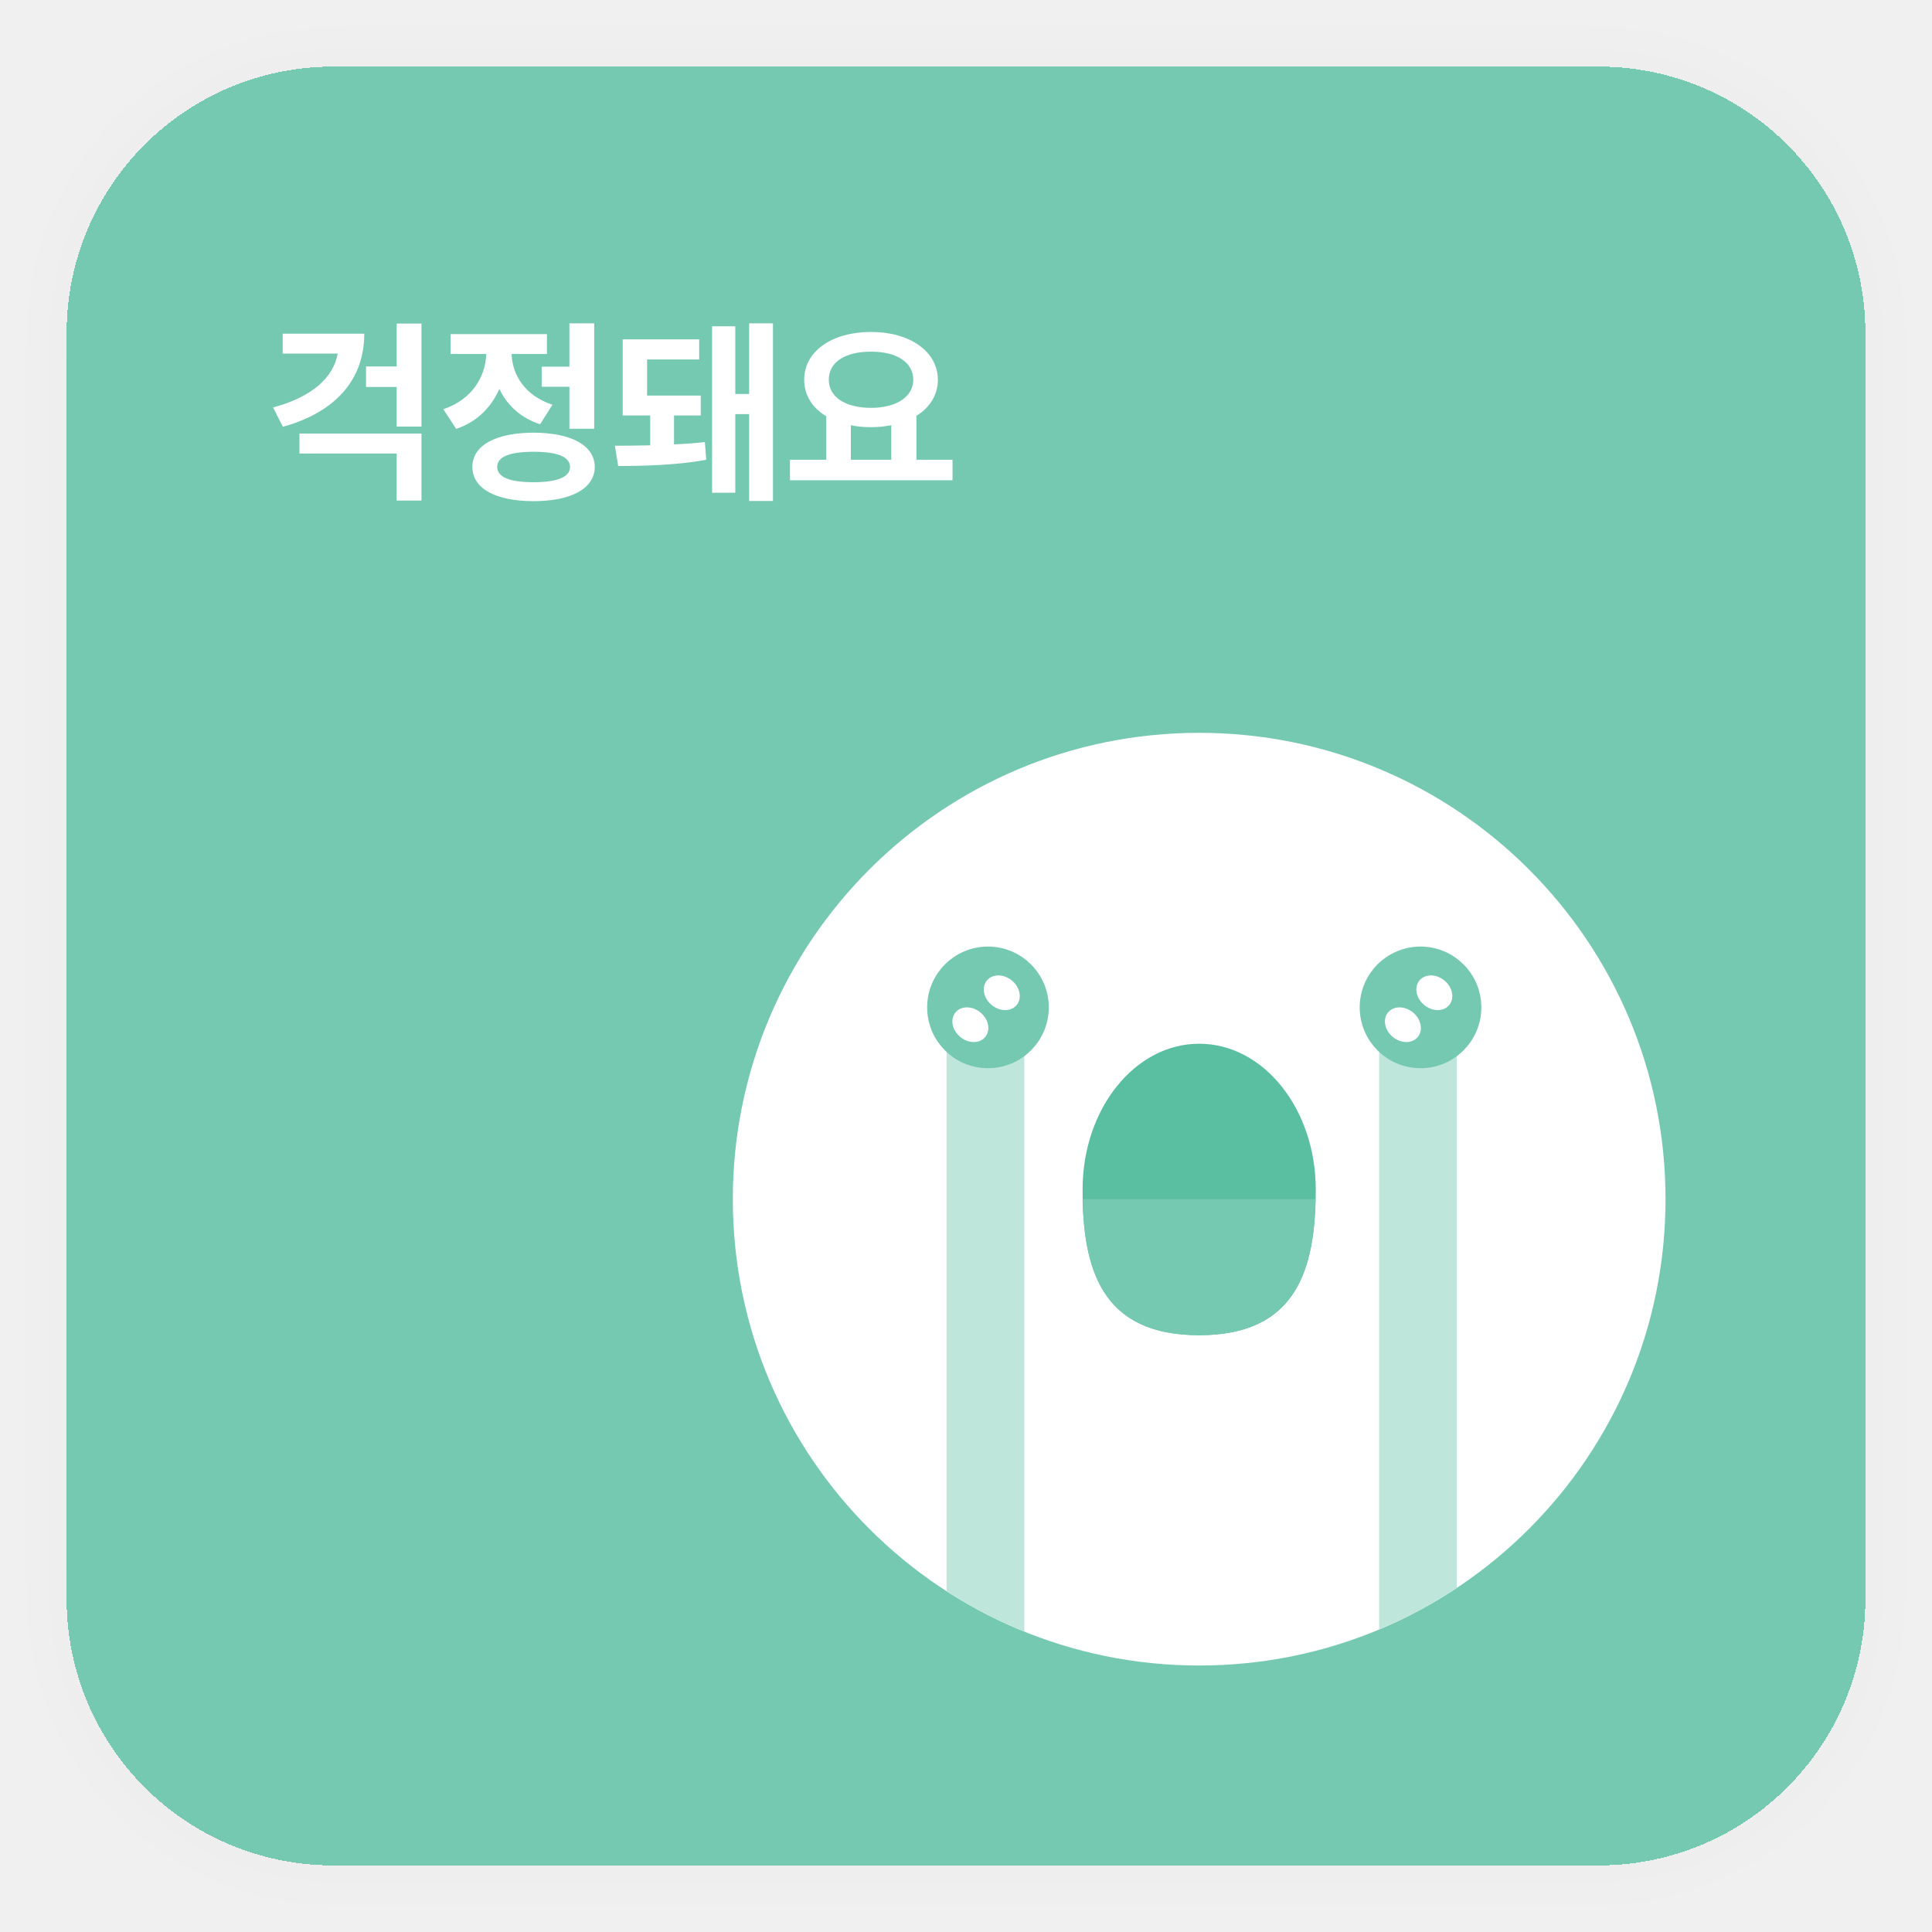
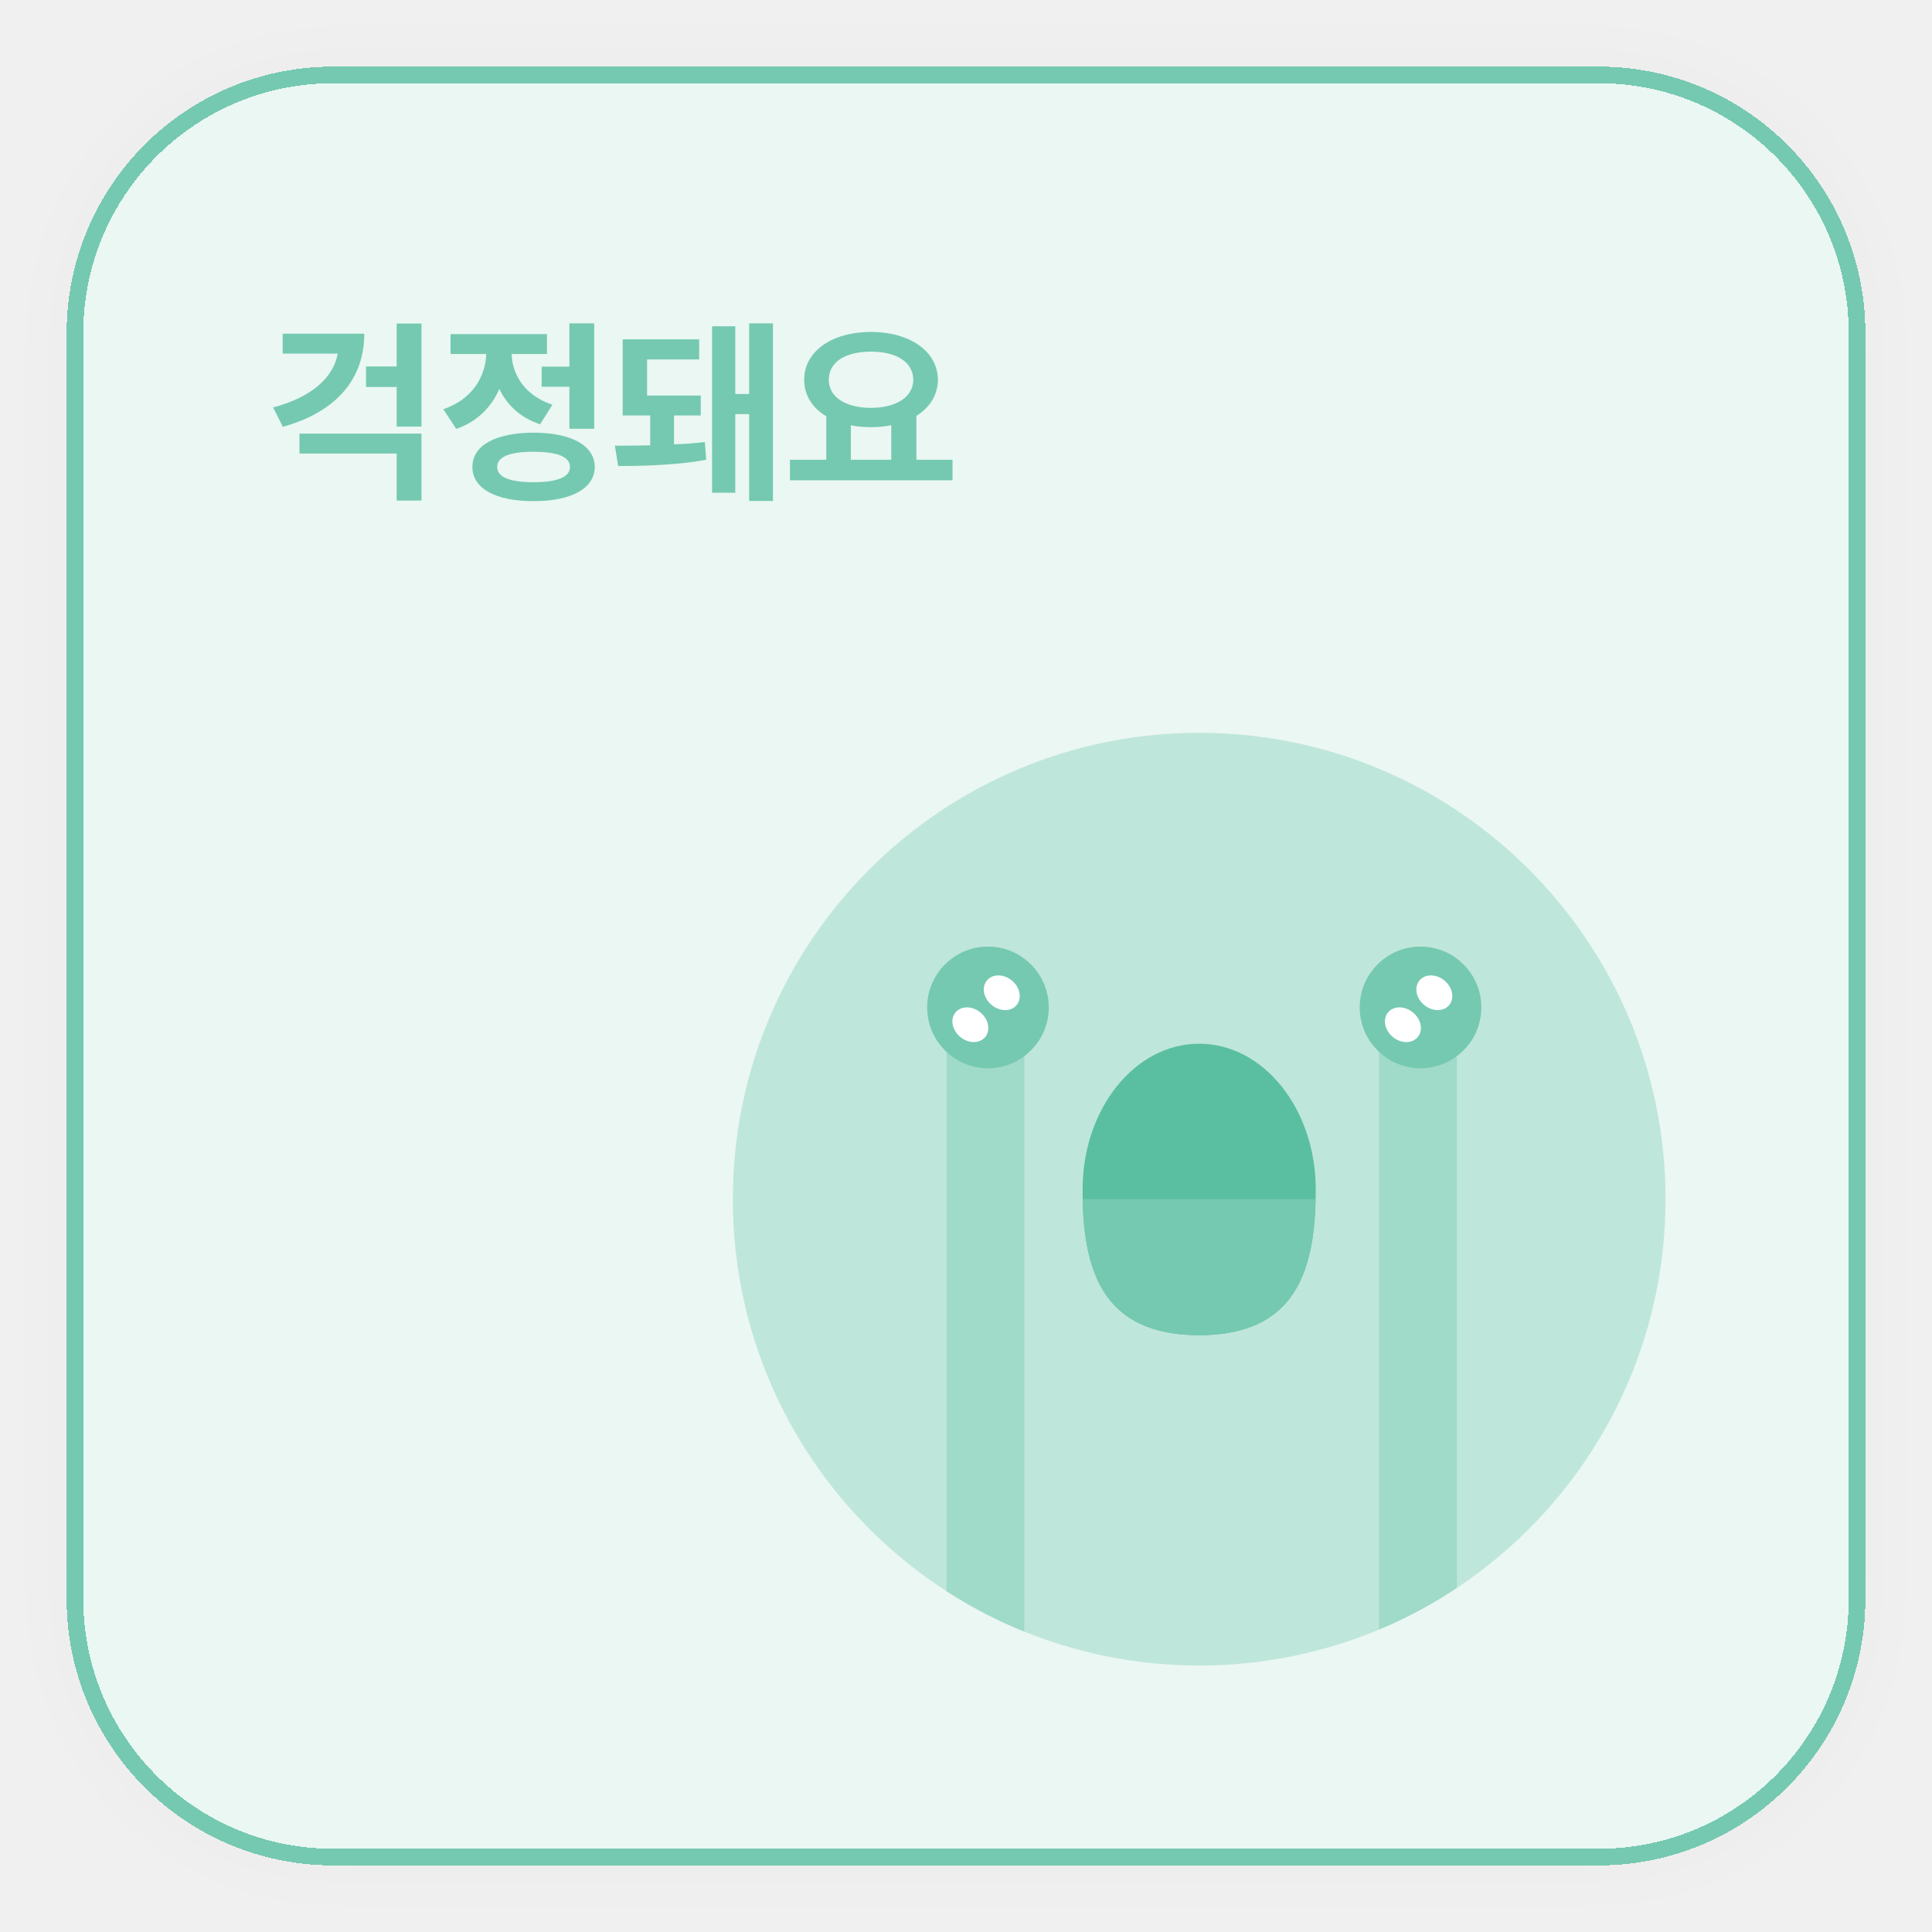
<svg xmlns="http://www.w3.org/2000/svg" width="116" height="116" viewBox="0 0 116 116" fill="none">
  <g filter="url(#filter0_d_1671_5055)">
-     <rect x="4" y="4" width="108" height="108" rx="16" fill="#75C9B0" shape-rendering="crispEdges" />
-     <path d="M21.871 20.035C21.871 22.824 20.113 24.758 16.984 25.625L16.398 24.465C18.719 23.844 20.02 22.672 20.277 21.23H16.973V20.035H21.871ZM25.305 26.035V30.055H23.816V27.23H17.98V26.035H25.305ZM25.305 19.426V25.613H23.816V23.234H21.977V22.004H23.816V19.426H25.305ZM35.676 19.414V25.742H34.188V23.223H32.523V22.016H34.188V19.414H35.676ZM32.031 25.977C34.305 25.988 35.699 26.738 35.711 28.039C35.699 29.328 34.305 30.09 32.031 30.09C29.758 30.09 28.363 29.328 28.363 28.039C28.363 26.738 29.758 25.988 32.031 25.977ZM32.031 27.125C30.613 27.125 29.852 27.418 29.852 28.039C29.852 28.648 30.613 28.953 32.031 28.953C33.449 28.953 34.223 28.648 34.223 28.039C34.223 27.418 33.449 27.125 32.031 27.125ZM32.84 20.059V21.254H30.719C30.754 22.496 31.504 23.75 33.168 24.301L32.43 25.473C31.252 25.092 30.443 24.318 29.98 23.352C29.506 24.441 28.656 25.32 27.391 25.754L26.617 24.57C28.369 23.984 29.154 22.59 29.195 21.254H27.051V20.059H32.84ZM36.918 26.762C37.522 26.762 38.26 26.756 39.039 26.738V24.945H37.387V20.375H41.98V21.582H38.852V23.75H42.074V24.945H40.469V26.68C41.119 26.656 41.758 26.609 42.32 26.539L42.402 27.605C40.68 27.934 38.488 27.98 37.117 27.98L36.918 26.762ZM46.41 19.414V30.078H44.98V24.863H44.148V29.586H42.754V19.59H44.148V23.656H44.98V19.414H46.41ZM57.191 27.605V28.836H47.43V27.605H49.609V24.992C48.783 24.5 48.285 23.744 48.285 22.801C48.285 21.078 49.973 19.93 52.293 19.93C54.602 19.93 56.301 21.078 56.312 22.801C56.307 23.721 55.82 24.471 55.023 24.969V27.605H57.191ZM52.293 21.113C50.77 21.113 49.762 21.723 49.762 22.801C49.762 23.844 50.77 24.488 52.293 24.488C53.805 24.488 54.824 23.844 54.836 22.801C54.824 21.723 53.805 21.113 52.293 21.113ZM51.086 27.605H53.512V25.531C53.131 25.607 52.721 25.648 52.293 25.648C51.865 25.648 51.461 25.613 51.086 25.531V27.605Z" fill="white" />
-     <circle cx="72" cy="72" r="28" fill="white" />
+     <rect x="4" y="4" width="108" height="108" rx="16" fill="#EAF7F3" shape-rendering="crispEdges" />
+     <rect x="4.5" y="4.5" width="107" height="107" rx="15.5" stroke="#75C9B0" shape-rendering="crispEdges" />
+     <path d="M21.871 20.035C21.871 22.824 20.113 24.758 16.984 25.625L16.398 24.465C18.719 23.844 20.02 22.672 20.277 21.23H16.973V20.035H21.871ZM25.305 26.035V30.055H23.816V27.23H17.98V26.035H25.305ZM25.305 19.426V25.613H23.816V23.234H21.977V22.004H23.816V19.426H25.305ZM35.676 19.414V25.742H34.188V23.223H32.523V22.016H34.188V19.414H35.676ZM32.031 25.977C34.305 25.988 35.699 26.738 35.711 28.039C35.699 29.328 34.305 30.09 32.031 30.09C29.758 30.09 28.363 29.328 28.363 28.039C28.363 26.738 29.758 25.988 32.031 25.977ZM32.031 27.125C30.613 27.125 29.852 27.418 29.852 28.039C29.852 28.648 30.613 28.953 32.031 28.953C33.449 28.953 34.223 28.648 34.223 28.039C34.223 27.418 33.449 27.125 32.031 27.125ZM32.84 20.059V21.254H30.719C30.754 22.496 31.504 23.75 33.168 24.301L32.43 25.473C31.252 25.092 30.443 24.318 29.98 23.352C29.506 24.441 28.656 25.32 27.391 25.754L26.617 24.57C28.369 23.984 29.154 22.59 29.195 21.254H27.051V20.059H32.84ZM36.918 26.762C37.522 26.762 38.26 26.756 39.039 26.738V24.945H37.387V20.375H41.98V21.582H38.852V23.75H42.074V24.945H40.469V26.68C41.119 26.656 41.758 26.609 42.32 26.539L42.402 27.605C40.68 27.934 38.488 27.98 37.117 27.98L36.918 26.762ZM46.41 19.414V30.078H44.98V24.863H44.148V29.586H42.754V19.59H44.148V23.656H44.98V19.414H46.41ZM57.191 27.605V28.836H47.43V27.605H49.609V24.992C48.783 24.5 48.285 23.744 48.285 22.801C48.285 21.078 49.973 19.93 52.293 19.93C54.602 19.93 56.301 21.078 56.312 22.801C56.307 23.721 55.82 24.471 55.023 24.969V27.605H57.191ZM52.293 21.113C50.77 21.113 49.762 21.723 49.762 22.801C49.762 23.844 50.77 24.488 52.293 24.488C53.805 24.488 54.824 23.844 54.836 22.801C54.824 21.723 53.805 21.113 52.293 21.113ZM51.086 27.605H53.512V25.531C53.131 25.607 52.721 25.648 52.293 25.648C51.865 25.648 51.461 25.613 51.086 25.531V27.605Z" fill="#75C9B0" />
+     <circle cx="72" cy="72" r="28" fill="#BFE6DA" />
    <mask id="mask0_1671_5055" style="mask-type:alpha" maskUnits="userSpaceOnUse" x="44" y="44" width="56" height="56">
      <circle cx="72" cy="72" r="28" fill="#FDD057" />
    </mask>
    <g mask="url(#mask0_1671_5055)">
-       <path d="M61.5 101.167H56.833V60.333H61.5V101.167Z" fill="#BFE6DA" />
-       <path d="M87.471 101.166H82.804V60.333H87.471V101.166Z" fill="#BFE6DA" />
+       <path d="M61.5 101.167H56.833V60.334H61.5V101.167Z" fill="#A0DAC9" />
+       <path d="M87.471 101.167H82.804V60.334H87.471V101.167Z" fill="#A0DAC9" />
    </g>
-     <path d="M79 71.417C79 76.249 77.833 80.167 72 80.167C66.167 80.167 65 76.249 65 71.417C65 66.584 68.134 62.667 72 62.667C75.866 62.667 79 66.584 79 71.417Z" fill="#5ABFA1" />
-     <circle cx="59.319" cy="60.485" r="3.043" fill="#75C9B0" stroke="#75C9B0" stroke-width="1.217" />
-     <ellipse cx="1.158" cy="0.953" rx="1.158" ry="0.953" transform="matrix(0.791812 0.610765 -0.598066 0.801446 59.8013 58.1355)" fill="white" />
-     <ellipse cx="1.158" cy="0.953" rx="1.158" ry="0.953" transform="matrix(0.791812 0.610765 -0.598066 0.801446 57.9146 60.054)" fill="white" />
-     <circle cx="85.29" cy="60.485" r="3.043" fill="#75C9B0" stroke="#75C9B0" stroke-width="1.217" />
-     <ellipse cx="1.158" cy="0.953" rx="1.158" ry="0.953" transform="matrix(0.791812 0.610765 -0.598066 0.801446 85.7721 58.1355)" fill="white" />
-     <ellipse cx="1.158" cy="0.953" rx="1.158" ry="0.953" transform="matrix(0.791812 0.610765 -0.598066 0.801446 83.8854 60.054)" fill="white" />
+     <path d="M79 71.416C79 76.249 77.833 80.166 72 80.166C66.167 80.166 65 76.249 65 71.416C65 66.584 68.134 62.666 72 62.666C75.866 62.666 79 66.584 79 71.416Z" fill="#5ABFA1" />
+     <circle cx="59.319" cy="60.486" r="3.043" fill="#75C9B0" stroke="#75C9B0" stroke-width="1.217" />
+     <ellipse cx="1.158" cy="0.953" rx="1.158" ry="0.953" transform="matrix(0.791812 0.610765 -0.598066 0.801446 59.8014 58.1357)" fill="white" />
+     <ellipse cx="1.158" cy="0.953" rx="1.158" ry="0.953" transform="matrix(0.791812 0.610765 -0.598066 0.801446 57.9147 60.0542)" fill="white" />
+     <circle cx="85.29" cy="60.486" r="3.043" fill="#75C9B0" stroke="#75C9B0" stroke-width="1.217" />
+     <ellipse cx="1.158" cy="0.953" rx="1.158" ry="0.953" transform="matrix(0.791812 0.610765 -0.598066 0.801446 85.772 58.1357)" fill="white" />
+     <ellipse cx="1.158" cy="0.953" rx="1.158" ry="0.953" transform="matrix(0.791812 0.610765 -0.598066 0.801446 83.8853 60.0542)" fill="white" />
    <path d="M78.984 72C78.888 76.56 77.588 80.167 71.991 80.167C66.394 80.167 65.094 76.561 64.998 72H78.984Z" fill="#75C9B0" />
  </g>
  <defs>
    <filter id="filter0_d_1671_5055" x="0" y="0" width="116" height="116" filterUnits="userSpaceOnUse" color-interpolation-filters="sRGB">
      <feFlood flood-opacity="0" result="BackgroundImageFix" />
      <feColorMatrix in="SourceAlpha" type="matrix" values="0 0 0 0 0 0 0 0 0 0 0 0 0 0 0 0 0 0 127 0" result="hardAlpha" />
      <feOffset />
      <feGaussianBlur stdDeviation="2" />
      <feComposite in2="hardAlpha" operator="out" />
      <feColorMatrix type="matrix" values="0 0 0 0 0 0 0 0 0 0 0 0 0 0 0 0 0 0 0.02 0" />
      <feBlend mode="normal" in2="BackgroundImageFix" result="effect1_dropShadow_1671_5055" />
      <feBlend mode="normal" in="SourceGraphic" in2="effect1_dropShadow_1671_5055" result="shape" />
    </filter>
  </defs>
</svg>
